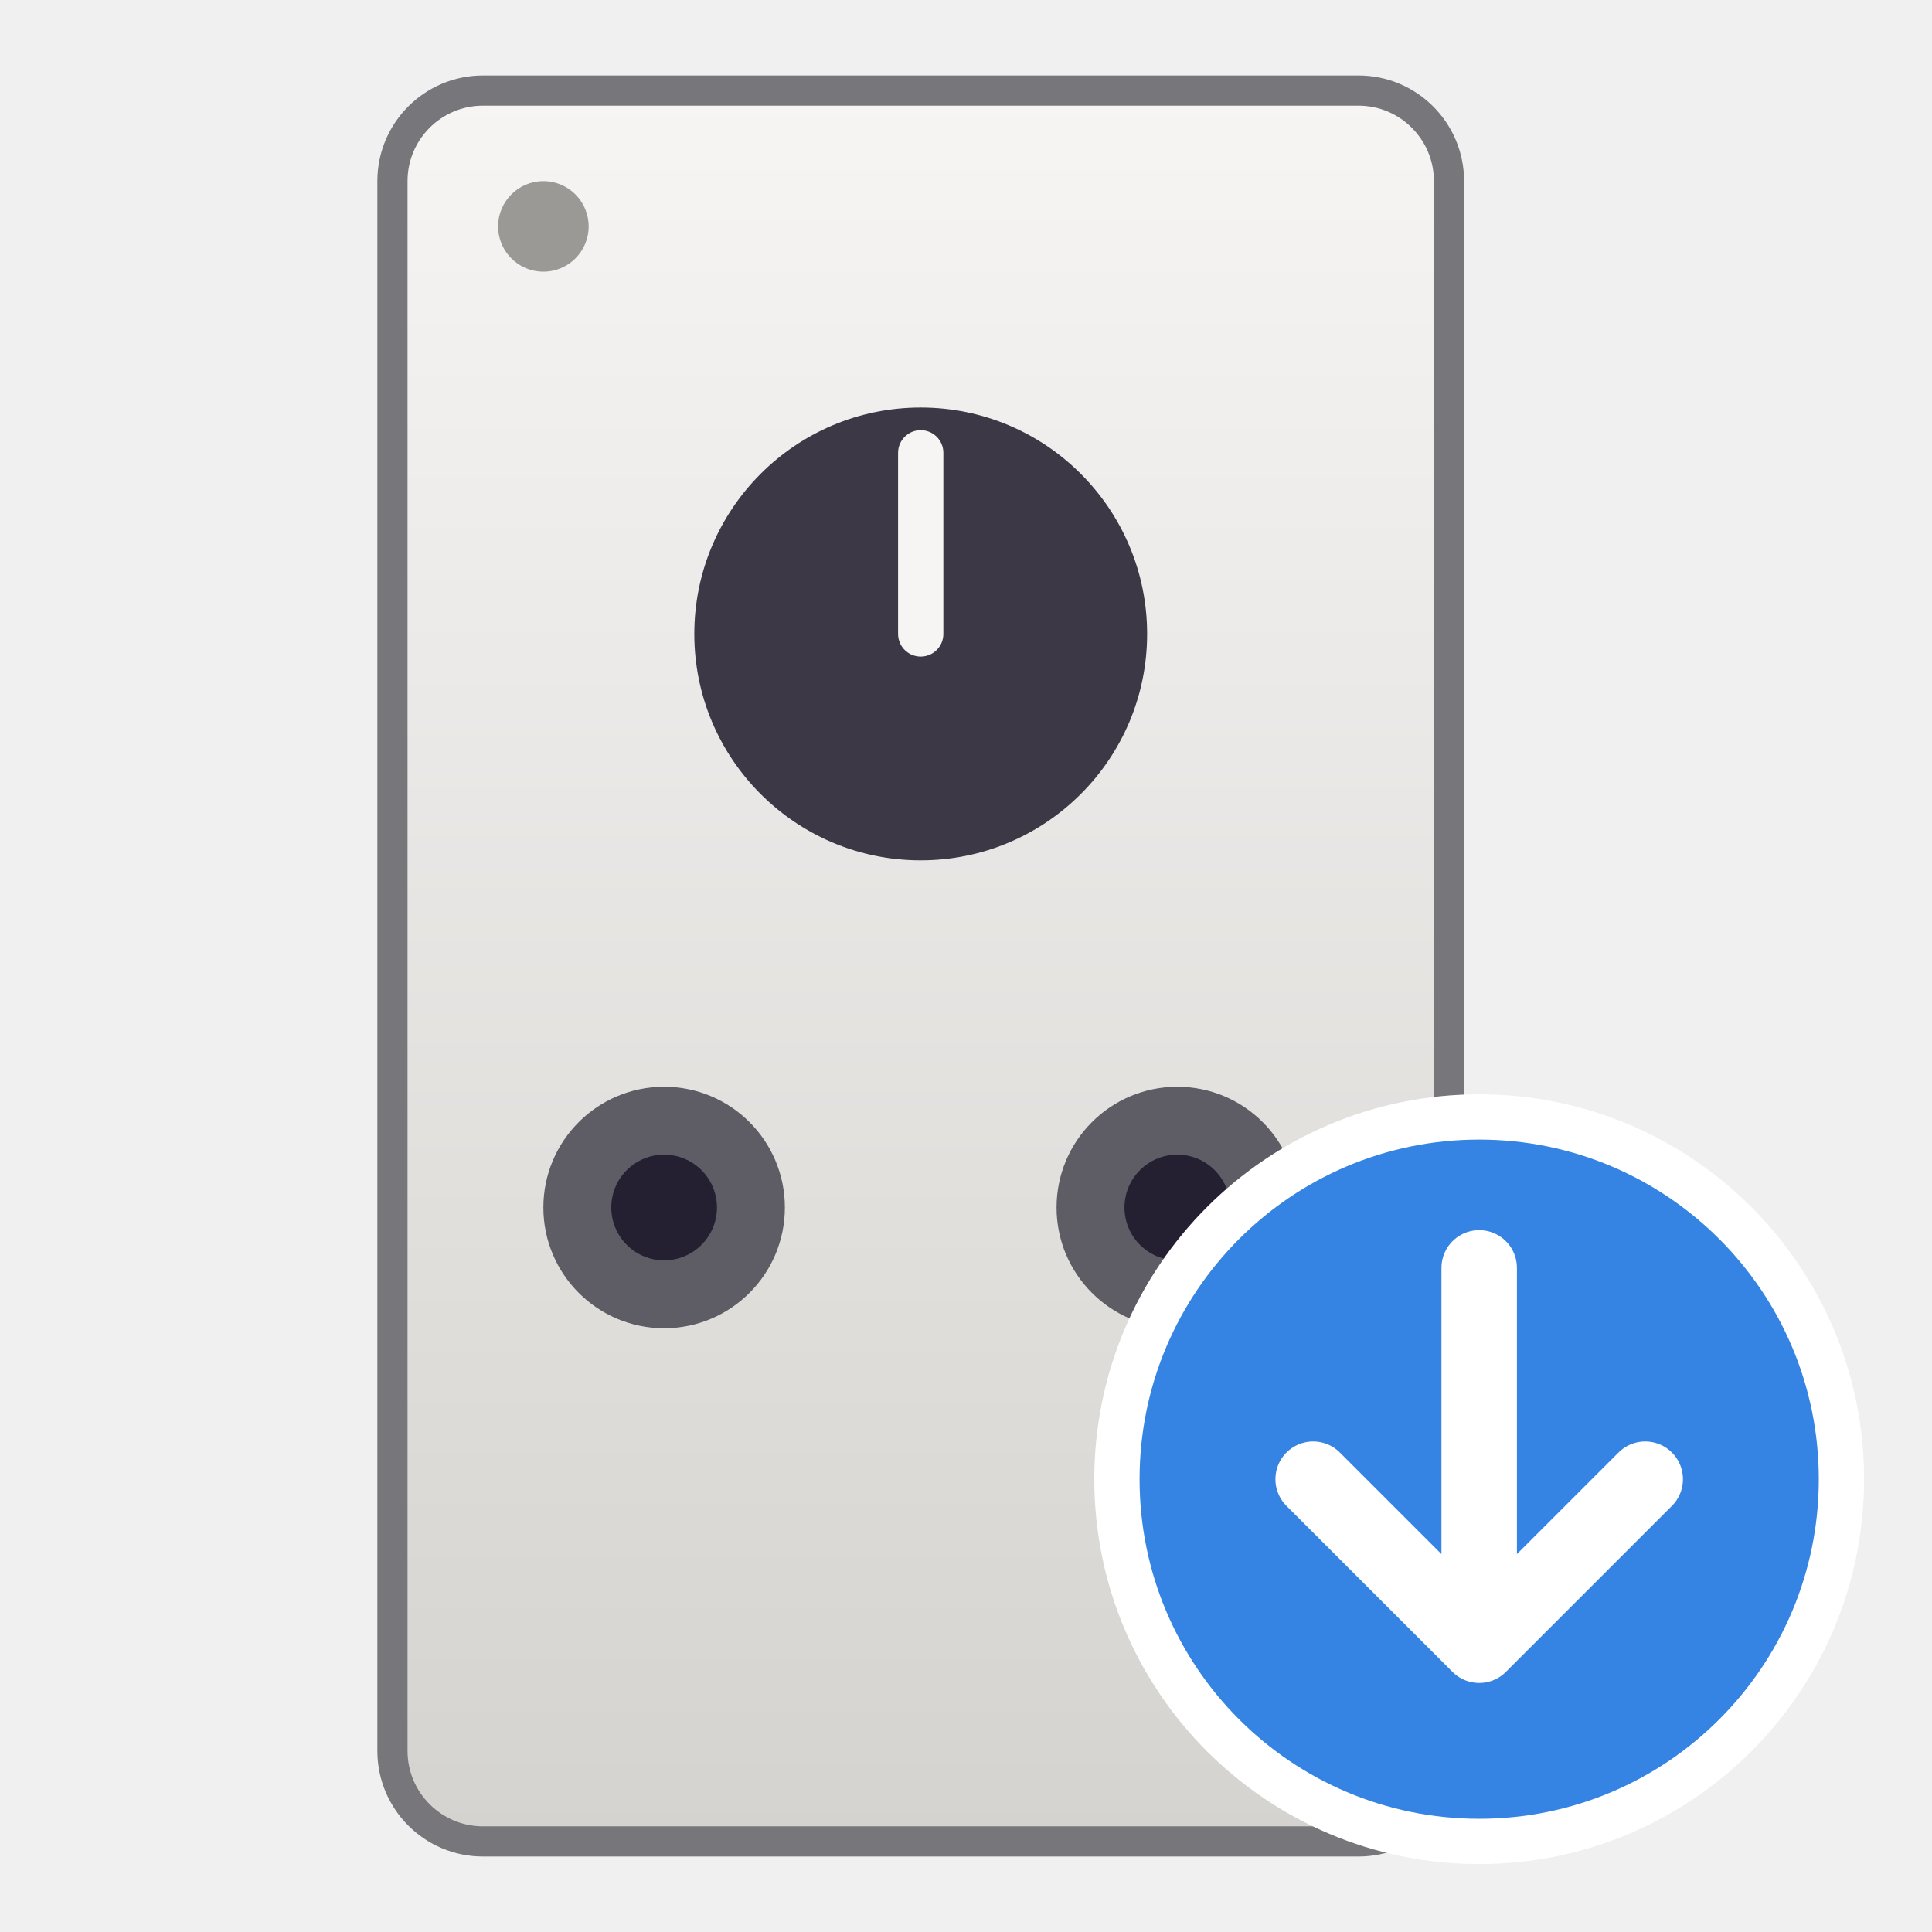
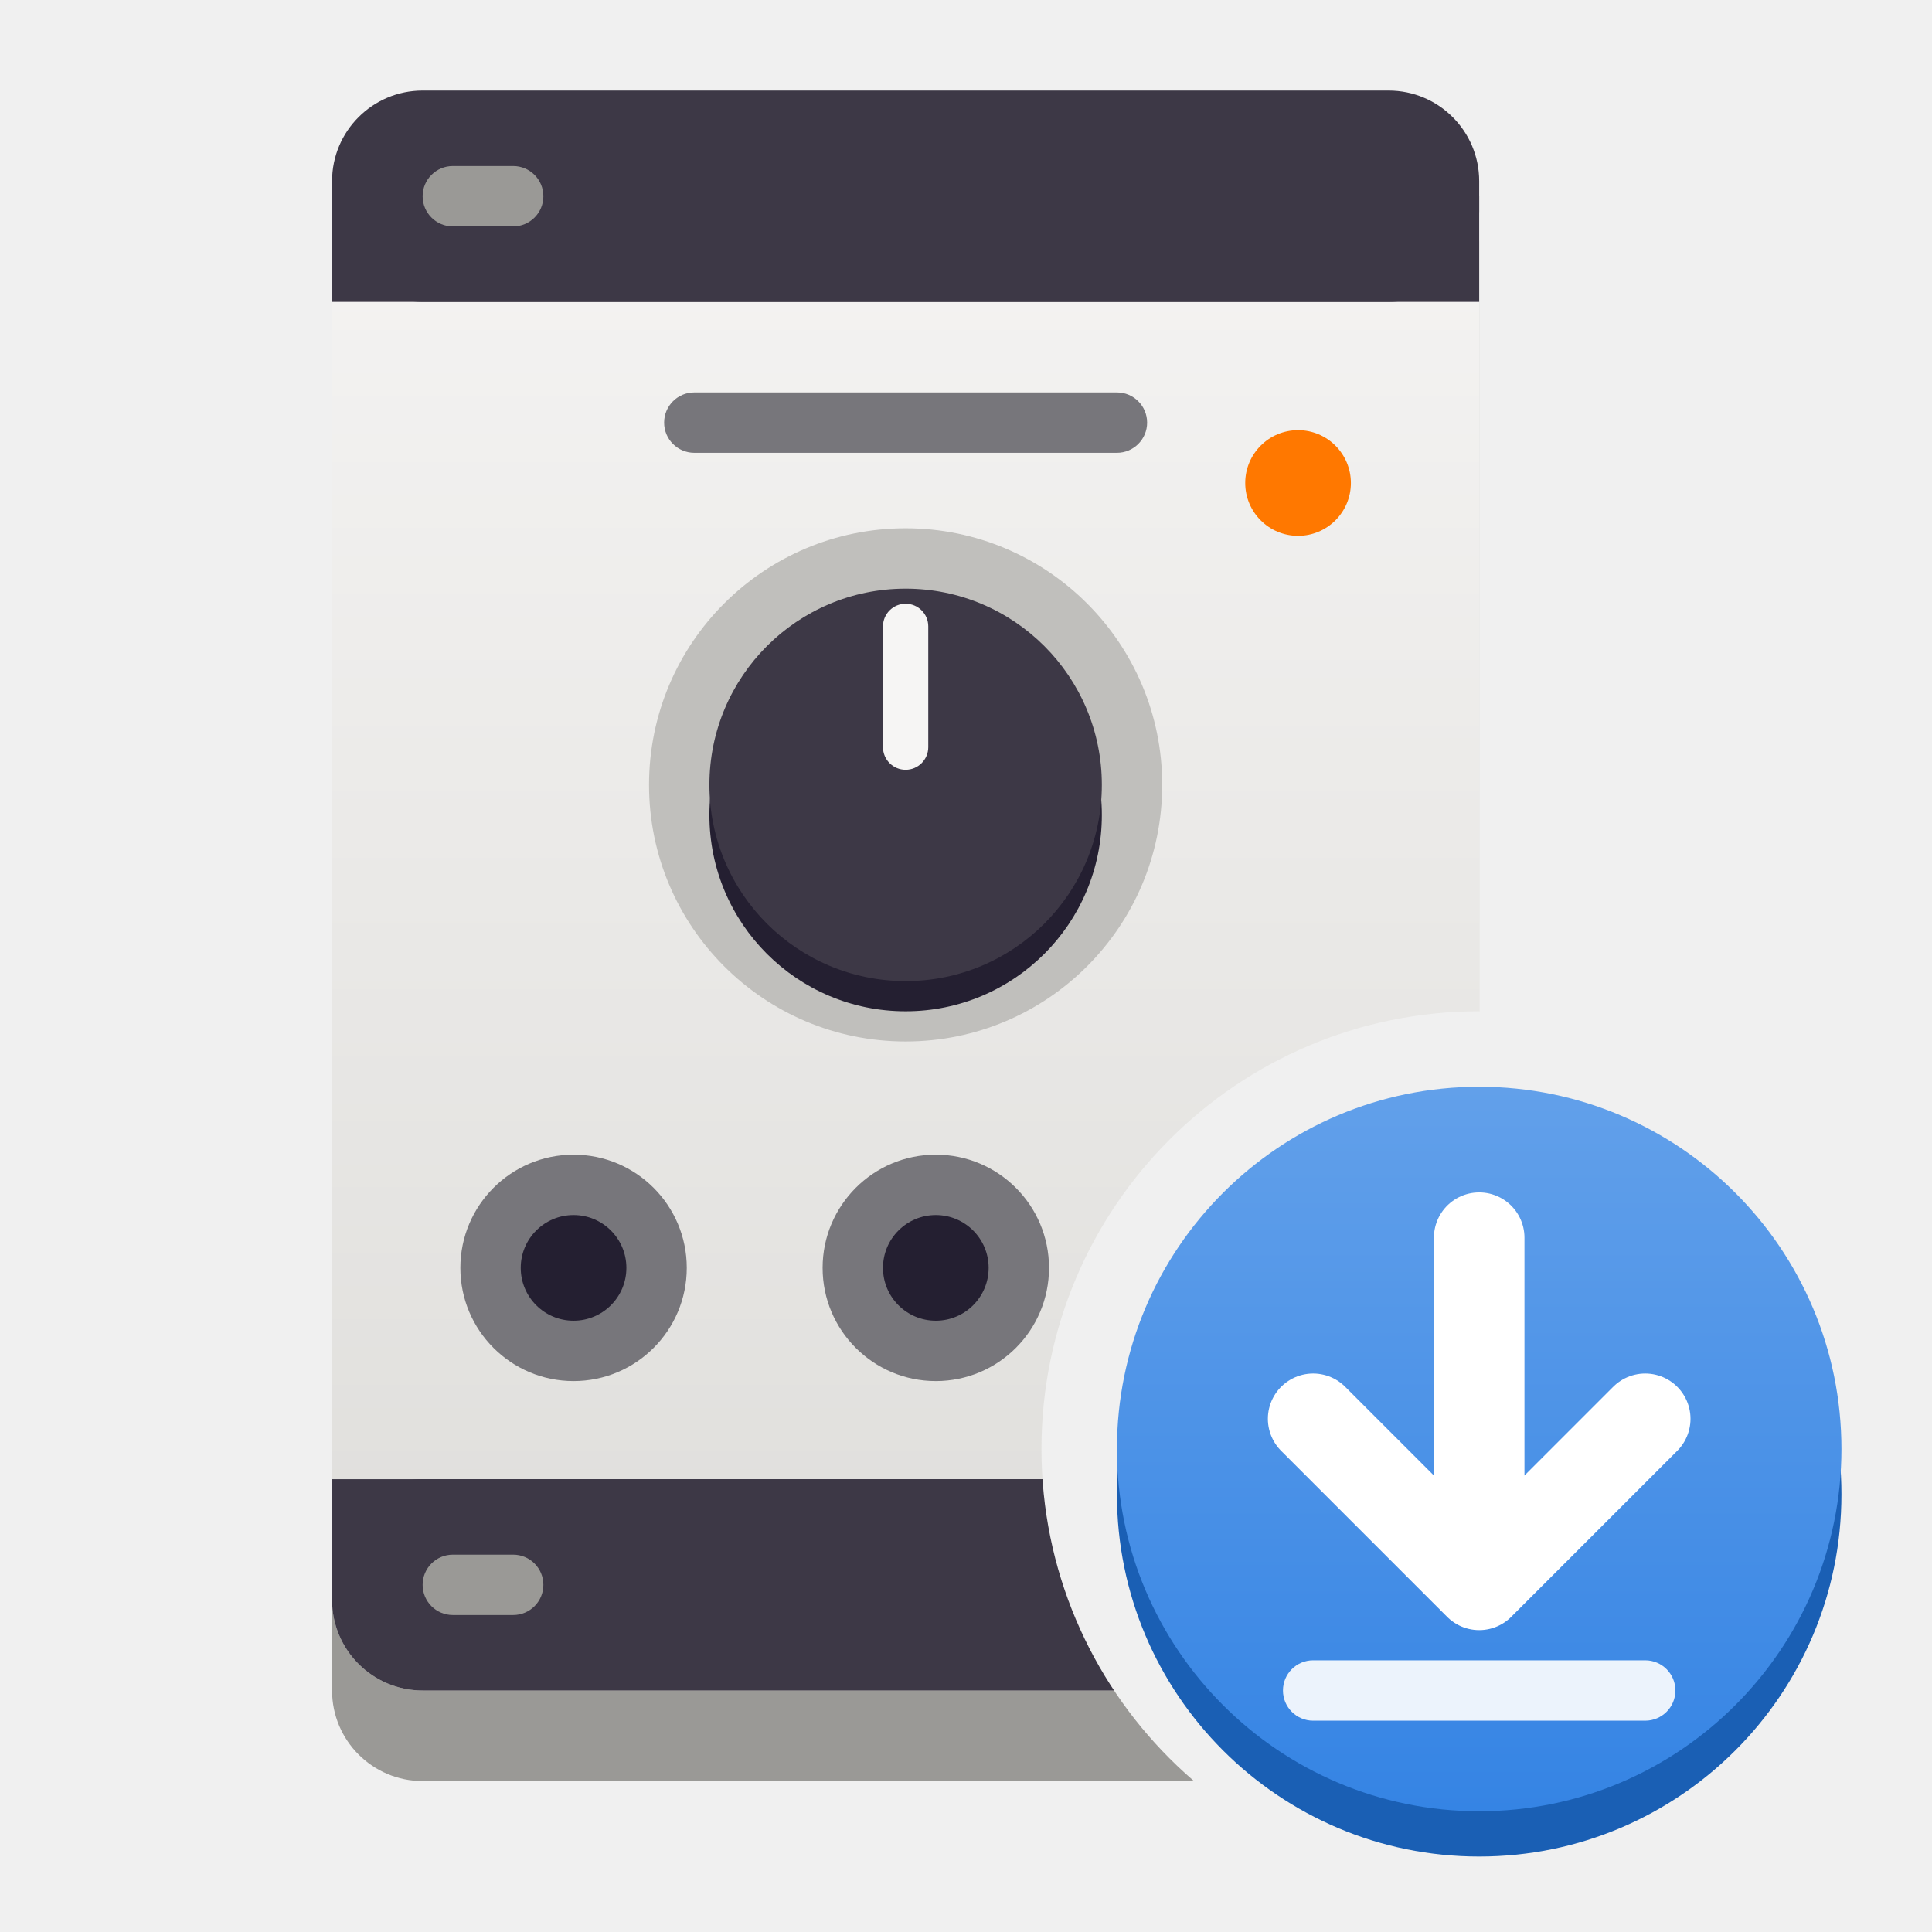
- <svg xmlns="http://www.w3.org/2000/svg" viewBox="0 0 128 128">
+ <svg xmlns="http://www.w3.org/2000/svg" width="128" height="128" viewBox="0 0 128 128">
  <defs>
-     <linearGradient id="panel" x1="0" y1="0" x2="0" y2="1">
+     <linearGradient id="face" x1="0" y1="0" x2="0" y2="1">
      <stop offset="0" stop-color="#f6f5f4" />
-       <stop offset="1" stop-color="#d5d3cf" />
+       <stop offset="1" stop-color="#deddda" />
    </linearGradient>
+     <linearGradient id="badge" x1="0" y1="0" x2="0" y2="1">
+       <stop offset="0" stop-color="#62a0ea" />
+       <stop offset="1" stop-color="#3584e4" />
+     </linearGradient>
+     <mask id="gap">
+       <rect width="128" height="128" fill="#fff" />
+       <circle cx="98" cy="96" r="29" />
+     </mask>
  </defs>
-   <rect x="26" y="6" width="70" height="116" rx="6" fill="url(#panel)" stroke="#77767b" stroke-width="2" />
-   <circle cx="36" cy="15" r="3" fill="#9a9996" />
-   <circle cx="86" cy="113" r="3" fill="#9a9996" />
-   <circle cx="61" cy="42" r="15" fill="#3d3846" />
-   <path d="M61 42 L61 30" stroke="#f6f5f4" stroke-width="3" stroke-linecap="round" />
-   <g fill="#5e5c64">
-     <circle cx="44" cy="80" r="8" />
-     <circle cx="78" cy="80" r="8" />
+   <g mask="url(#gap)">
+     <rect x="22" y="10" width="76" height="108" rx="6" fill="#9a9996" />
+     <rect x="22" y="6" width="76" height="106" rx="6" fill="url(#face)" />
+     <rect x="22" y="6" width="76" height="14" rx="6" fill="#3d3846" />
+     <rect x="22" y="13" width="76" height="7" fill="#3d3846" />
+     <rect x="22" y="98" width="76" height="14" rx="6" fill="#3d3846" />
+     <rect x="22" y="98" width="76" height="7" fill="#3d3846" />
+     <rect x="28" y="11" width="8" height="4" rx="2" fill="#9a9996" />
+     <rect x="28" y="103" width="8" height="4" rx="2" fill="#9a9996" />
+     <rect x="44" y="26" width="32" height="4" rx="2" fill="#77767b" />
+     <circle cx="60" cy="52" r="17" fill="#c0bfbc" />
+     <circle cx="60" cy="54" r="13" fill="#241f31" />
+     <circle cx="60" cy="52" r="13" fill="#3d3846" />
+     <rect x="58.5" y="40" width="3" height="11" rx="1.5" fill="#f6f5f4" />
+     <circle cx="86" cy="32" r="3.5" fill="#ff7800" />
+     <g fill="#77767b">
+       <circle cx="38" cy="84" r="7.5" />
+       <circle cx="62" cy="84" r="7.5" />
+     </g>
+     <g fill="#241f31">
+       <circle cx="38" cy="84" r="3.5" />
+       <circle cx="62" cy="84" r="3.5" />
+     </g>
  </g>
-   <g fill="#241f31">
-     <circle cx="44" cy="80" r="3.5" />
-     <circle cx="78" cy="80" r="3.5" />
-   </g>
-   <circle cx="98" cy="98" r="24" fill="#3584e4" stroke="#fff" stroke-width="3" />
-   <path d="M98 84 V108 M87 98 L98 109 L109 98" fill="none" stroke="#fff" stroke-width="5" stroke-linecap="round" stroke-linejoin="round" />
+   <circle cx="98" cy="99" r="24" fill="#1a5fb4" />
+   <circle cx="98" cy="96" r="24" fill="url(#badge)" />
+   <path d="M98 82v22M87 94l11 11 11-11" fill="none" stroke="#fff" stroke-width="6" stroke-linecap="round" stroke-linejoin="round" />
+   <rect x="85" y="110" width="26" height="4" rx="2" fill="#fff" opacity=".9" />
</svg>
